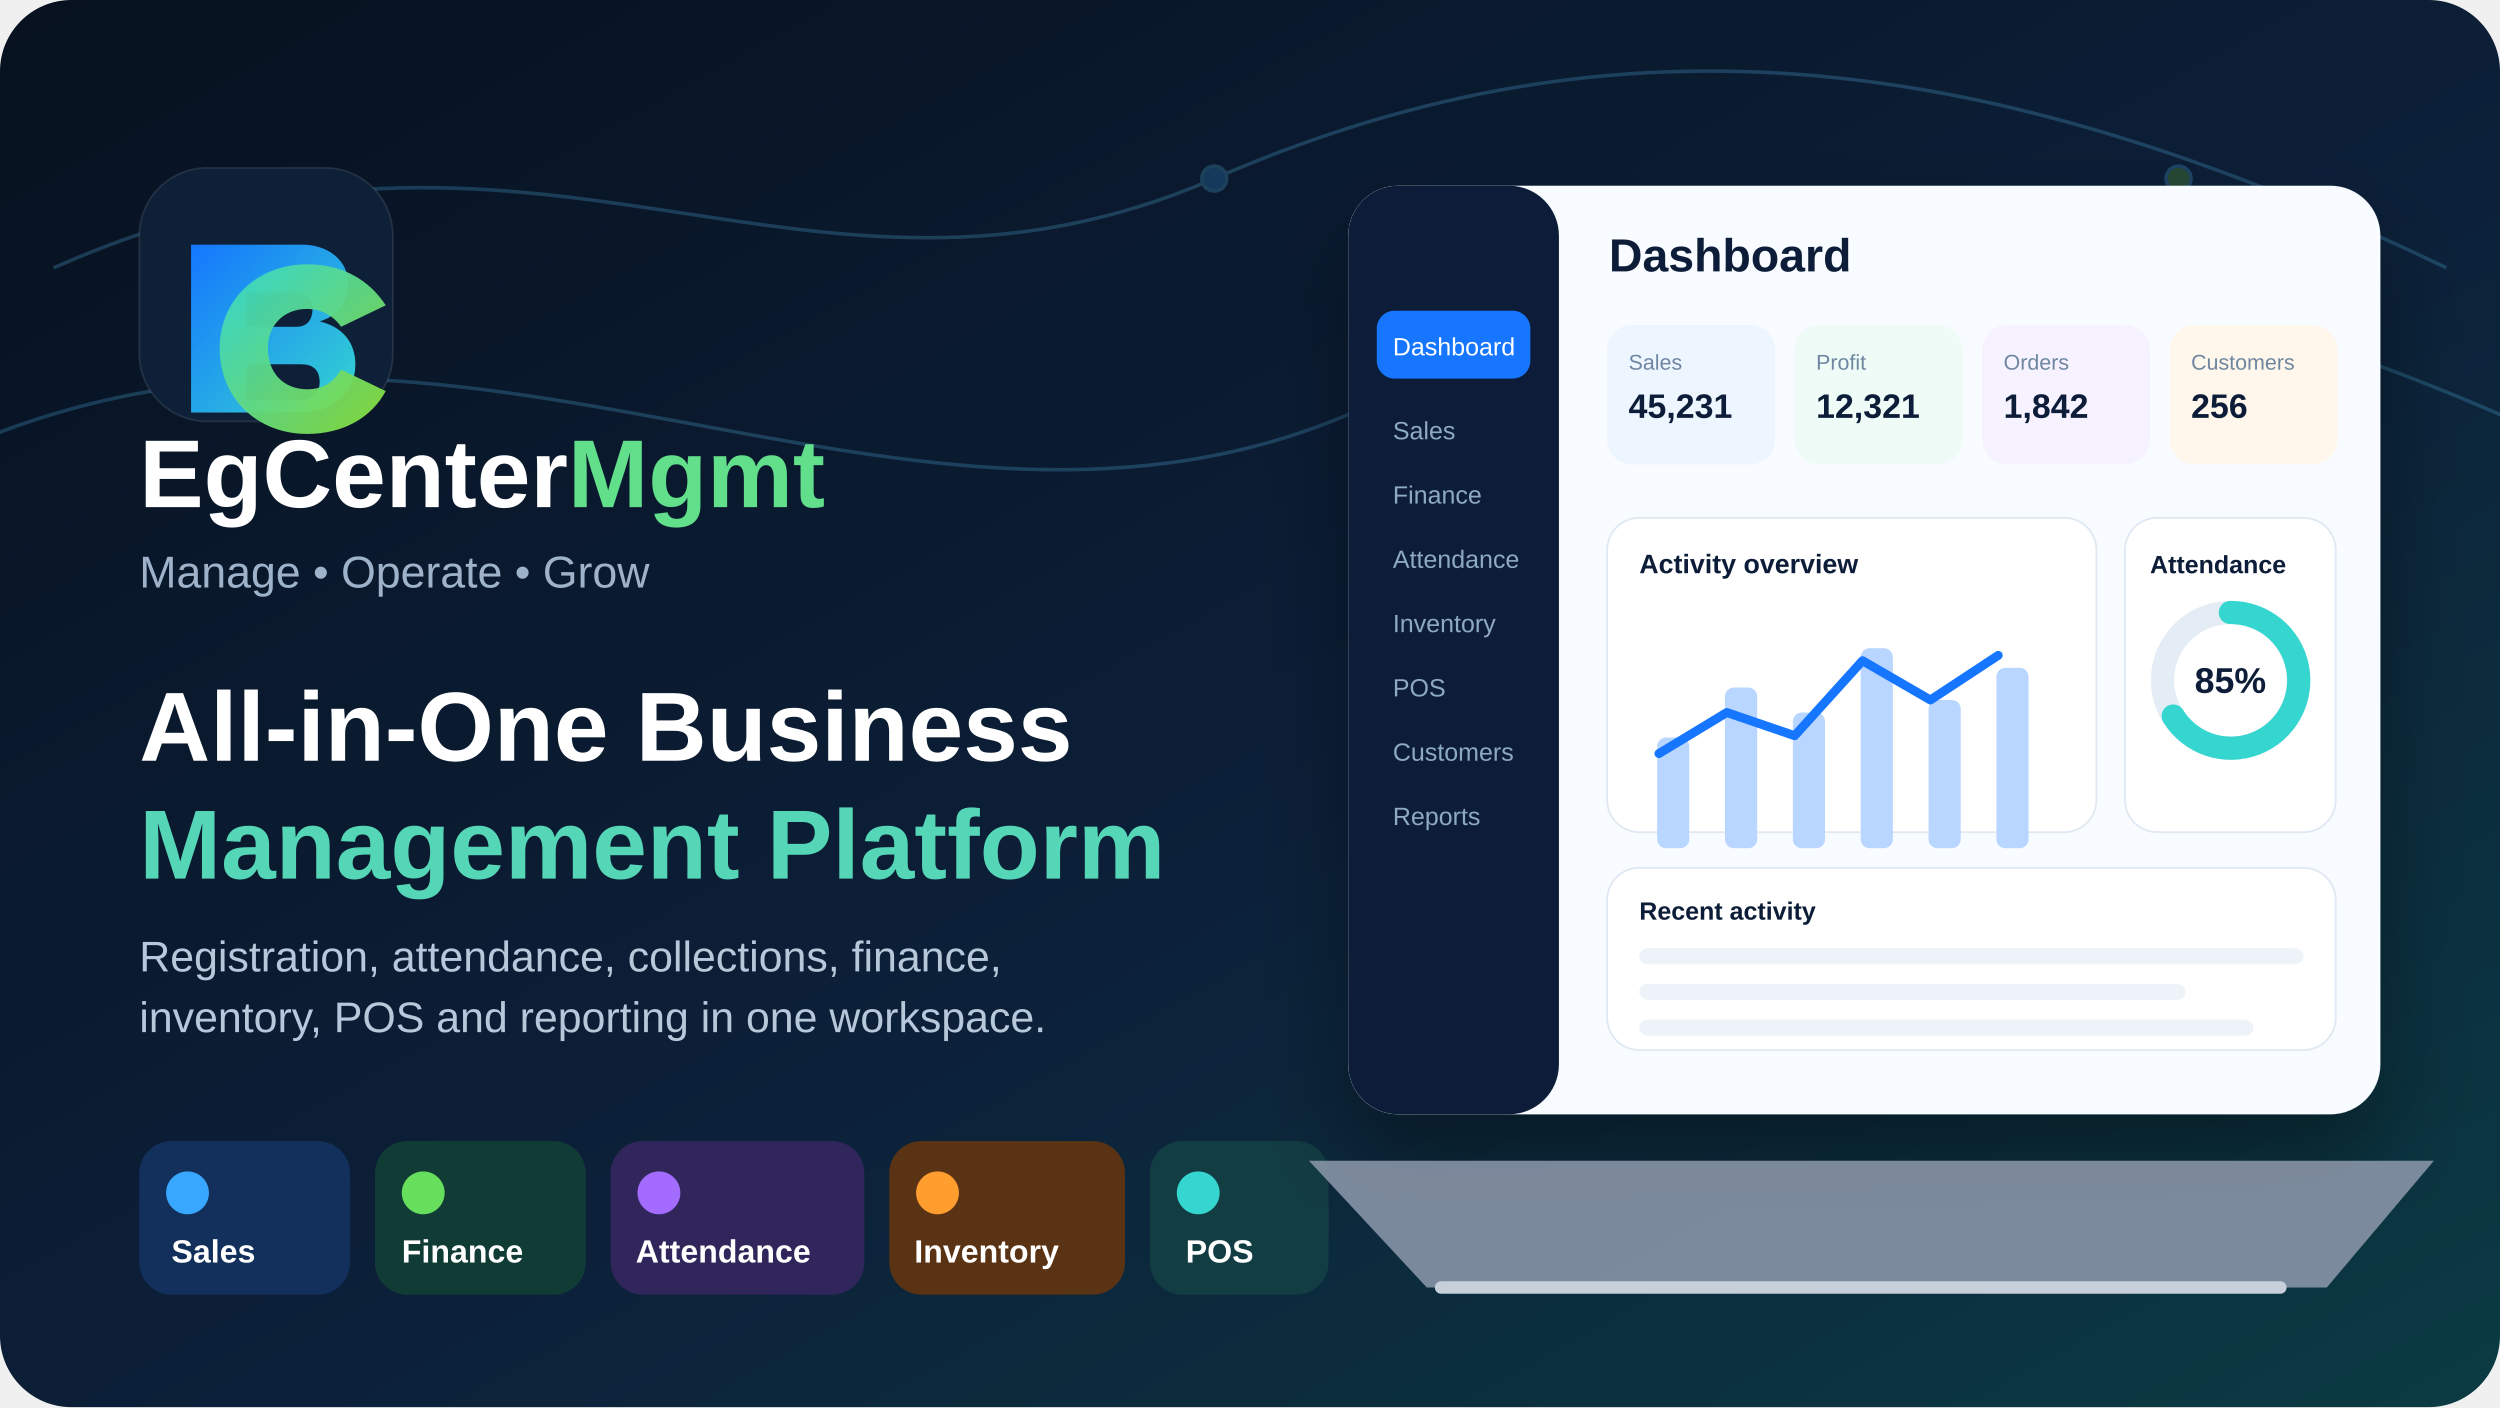
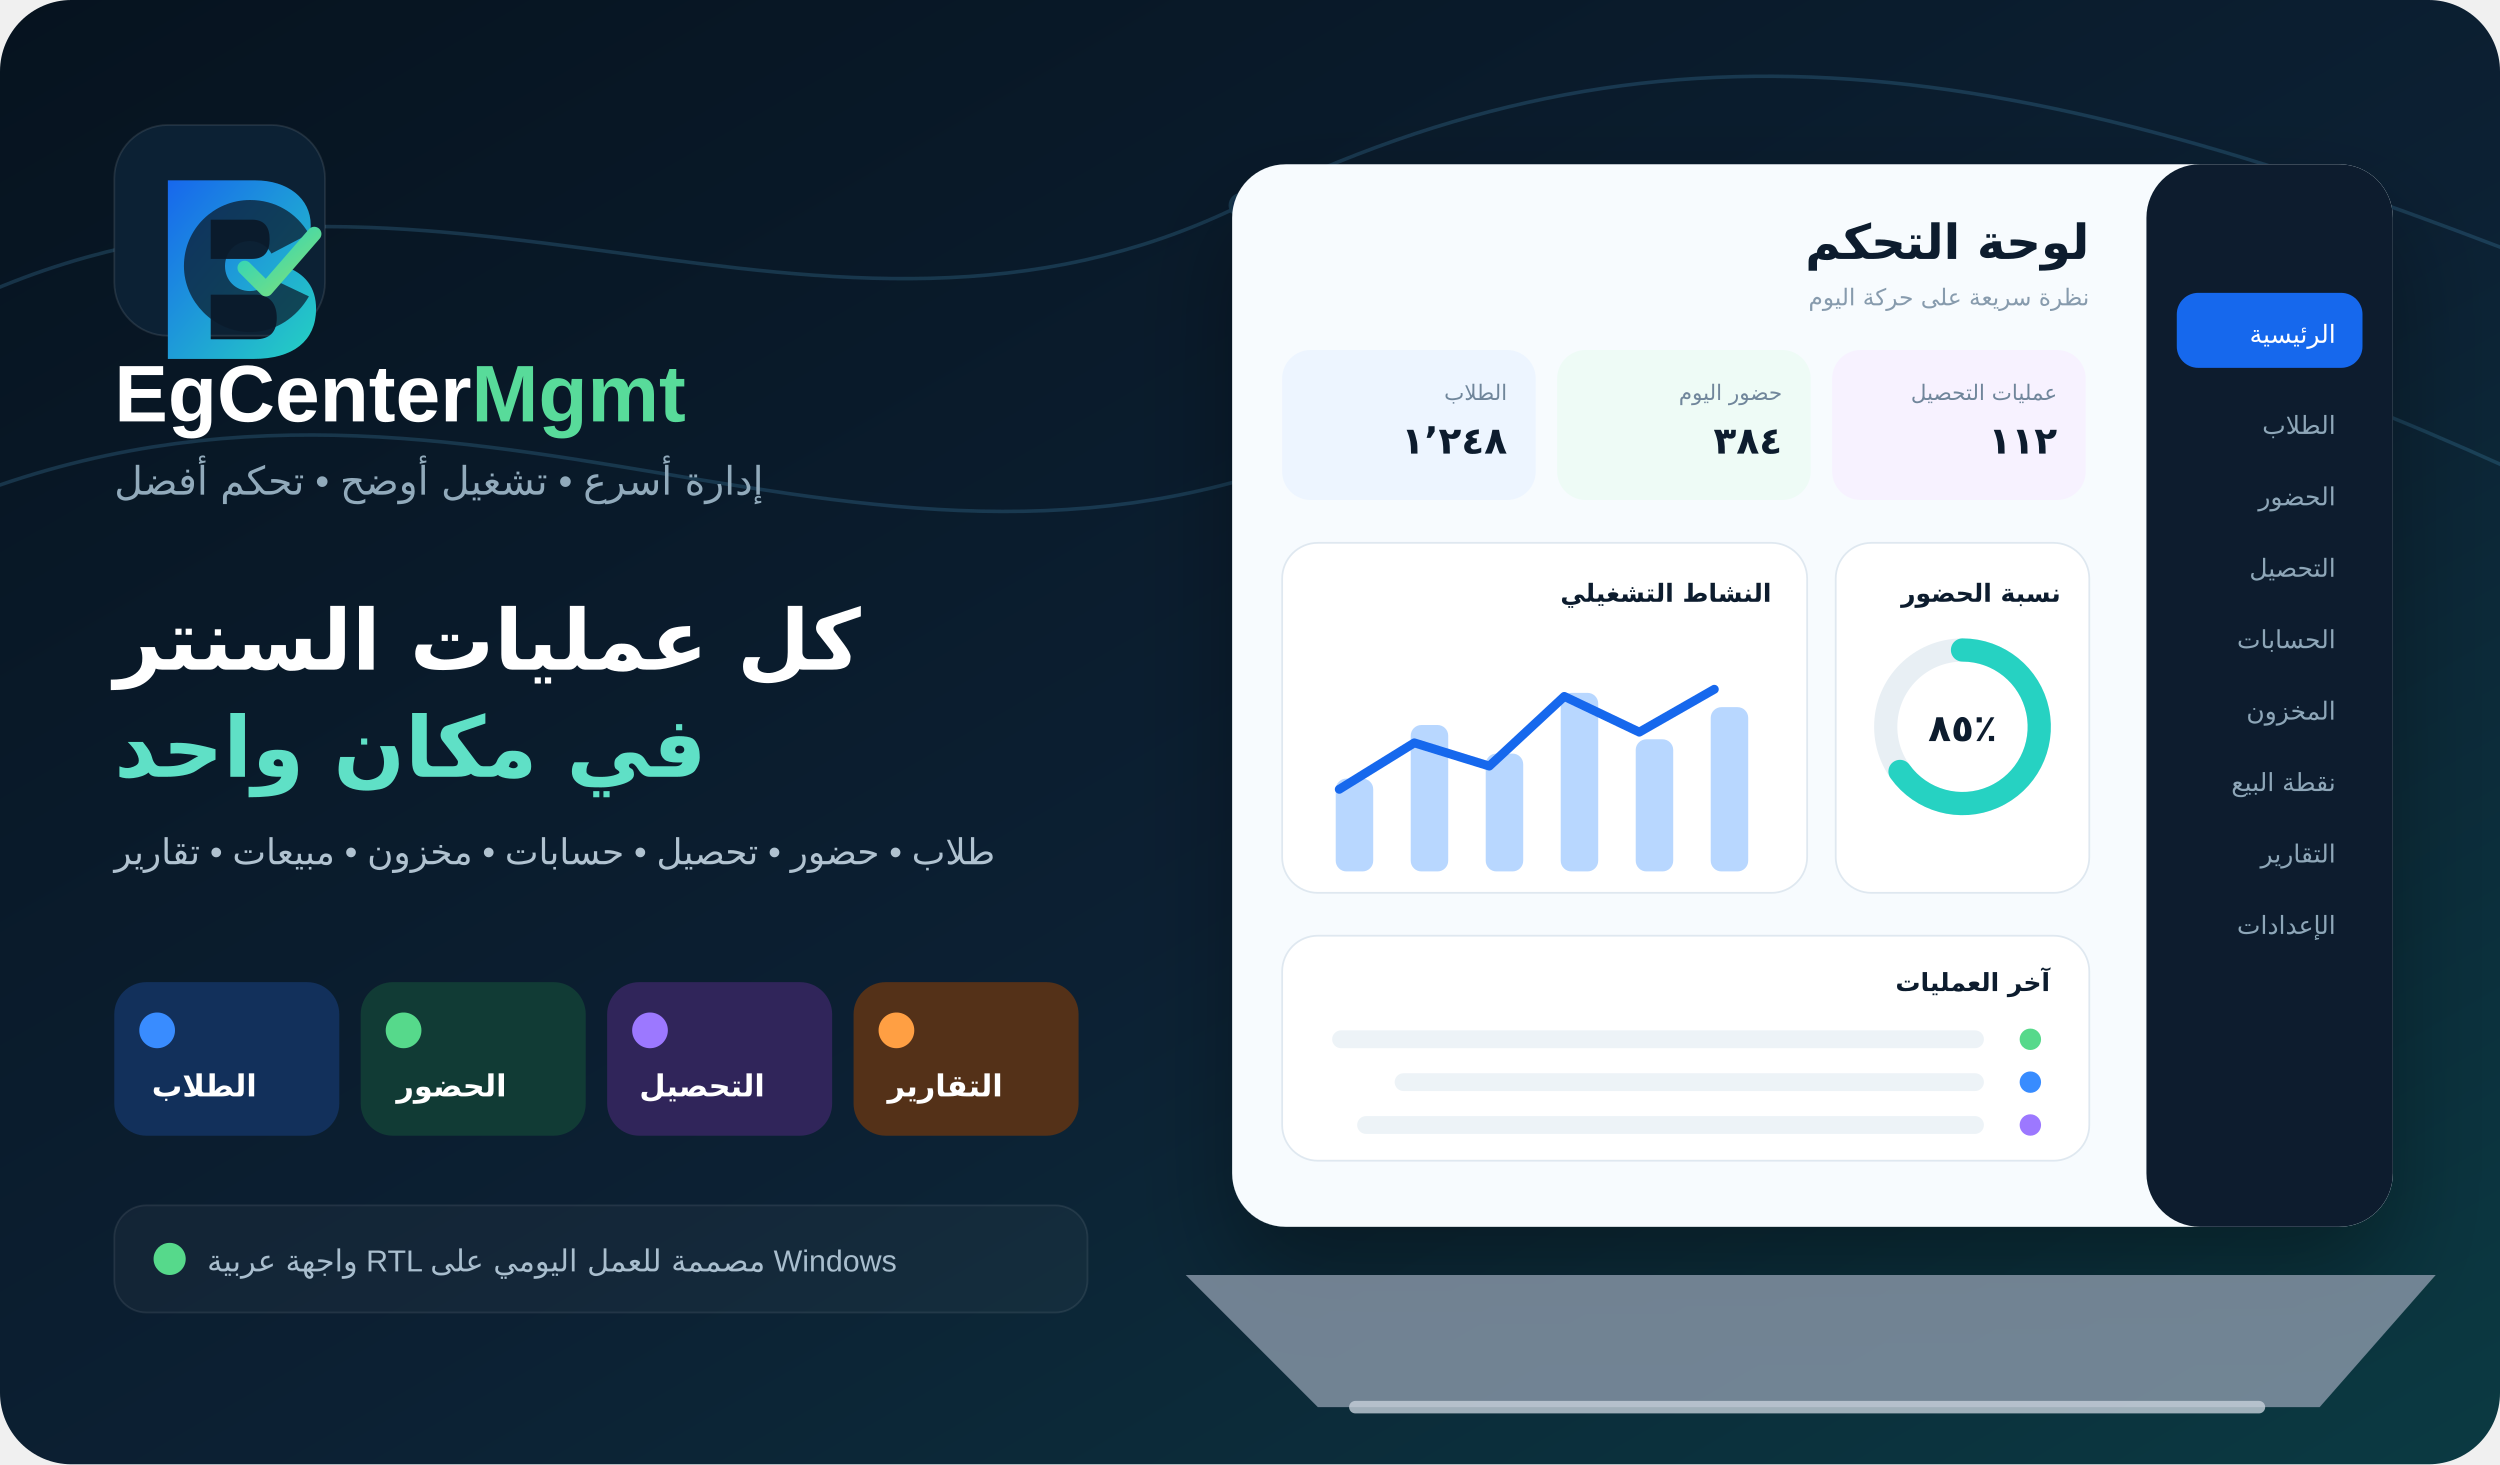
- <svg xmlns="http://www.w3.org/2000/svg" viewBox="0 0 1400 788" role="img" aria-labelledby="title desc">
+ <svg xmlns="http://www.w3.org/2000/svg" viewBox="0 0 1400 820" role="img" aria-labelledby="title desc">
  <defs>
    <linearGradient id="bg" x1="0" y1="0" x2="1" y2="1">
-       <stop stop-color="#07111f" />
-       <stop offset=".55" stop-color="#0c2039" />
-       <stop offset="1" stop-color="#0b3b43" />
+       <stop stop-color="#06131f" />
+       <stop offset=".55" stop-color="#0c2033" />
+       <stop offset="1" stop-color="#0b3a42" />
    </linearGradient>
    <linearGradient id="accent" x1="0" y1="0" x2="1" y2="1">
-       <stop stop-color="#1476ff" />
-       <stop offset="1" stop-color="#35d6d0" />
+       <stop stop-color="#1767ed" />
+       <stop offset="1" stop-color="#25d2c2" />
    </linearGradient>
    <linearGradient id="green" x1="0" y1="0" x2="1" y2="1">
-       <stop stop-color="#35d6d0" />
-       <stop offset="1" stop-color="#8add35" />
+       <stop stop-color="#25d2c2" />
+       <stop offset="1" stop-color="#83e277" />
    </linearGradient>
-     <filter id="shadow">
-       <feDropShadow dx="0" dy="28" stdDeviation="26" flood-color="#000" flood-opacity=".36" />
+     <filter id="shadow" x="-20%" y="-20%" width="140%" height="150%">
+       <feDropShadow dx="0" dy="28" stdDeviation="28" flood-color="#000" flood-opacity=".34" />
    </filter>
  </defs>
-   <rect width="1400" height="788" rx="40" fill="url(#bg)" />
-   <g opacity=".22" stroke="#5fc8ff" stroke-width="2" fill="none">
-     <path d="M30 150C300 30 450 200 680 100S1120 30 1370 150" />
-     <path d="M-20 250C260 130 510 340 760 230s420-100 680 20" />
-     <circle cx="140" cy="150" r="7" fill="#35d6d0" />
-     <circle cx="680" cy="100" r="7" fill="#38a7ff" />
-     <circle cx="1220" cy="100" r="7" fill="#8add35" />
+   <rect width="1400" height="820" rx="40" fill="url(#bg)" />
+   <g opacity=".17" stroke="#62caff" stroke-width="2" fill="none">
+     <path d="M-10 165C240 55 460 230 695 115s430-85 735 35" />
+     <path d="M-35 285C260 160 485 370 760 245s440-80 690 38" />
+     <circle cx="160" cy="115" r="6" fill="#25d2c2" />
+     <circle cx="695" cy="115" r="6" fill="#398cff" />
+     <circle cx="1225" cy="108" r="6" fill="#83e277" />
  </g>
-   <g transform="translate(78 94)">
-     <rect width="142" height="142" rx="38" fill="#0e2038" stroke="#ffffff" stroke-opacity=".10" />
-     <path d="M29 43h62c15 0 26 9 26 22 0 10-6 18-16 21 13 3 20 12 20 24 0 16-12 27-31 27H29V43Zm31 27v19h28c6 0 9-4 9-10 0-6-3-9-9-9H60Zm0 40v20h31c6 0 10-4 10-10 0-7-4-10-10-10H60Z" fill="url(#accent)" />
-     <path d="M94 54c-28 0-49 20-49 47 0 28 21 48 49 48 20 0 36-9 44-24l-25-12c-4 7-10 11-19 11-13 0-22-9-22-23 0-13 9-22 22-22 8 0 15 4 19 10l25-12c-9-14-24-23-44-23Z" fill="url(#green)" opacity=".96" />
-     <text x="0" y="190" fill="#fff" font-family="Segoe UI,Arial,sans-serif" font-size="54" font-weight="800">EgCenter<tspan fill="#61df8b">Mgmt</tspan>
+   <g transform="translate(64 70)">
+     <g transform="translate(0 0)">
+       <rect width="118" height="118" rx="30" fill="#0c2134" stroke="#fff" stroke-opacity=".1" />
+       <path d="M30 31h49c18 0 31 10 31 25 0 10-5 18-15 23 12 4 18 12 18 24 0 18-13 28-35 28H30V31Zm24 22v22h23c7 0 10-4 10-11 0-7-3-11-10-11H54Zm0 42v25h25c8 0 12-4 12-12 0-8-4-13-12-13H54Z" fill="url(#accent)" />
+       <path d="M76 42c-20 0-37 16-37 37 0 20 17 37 37 37 14 0 26-8 33-20l-21-10c-2 4-7 7-12 7-8 0-14-6-14-14s6-14 14-14c5 0 10 3 12 7l21-11c-7-12-19-19-33-19Z" fill="#0b1a2a" fill-opacity=".72" />
+       <path d="M73 80l12 12 27-31" fill="none" stroke="url(#green)" stroke-width="8" stroke-linecap="round" stroke-linejoin="round" />
+     </g>
+     <text x="0" y="166" fill="#fff" font-family="Segoe UI,Arial,sans-serif" font-size="45" font-weight="800">EgCenter<tspan fill="#58db9a">Mgmt</tspan>
    </text>
-     <text x="0" y="235" fill="#9eb3c9" font-family="Segoe UI,Arial,sans-serif" font-size="25">Manage • Operate • Grow</text>
-     <text x="0" y="332" fill="#fff" font-family="Segoe UI,Arial,sans-serif" font-size="55" font-weight="800">All-in-One Business</text>
-     <text x="0" y="398" fill="#55d7b7" font-family="Segoe UI,Arial,sans-serif" font-size="55" font-weight="800">Management Platform</text>
-     <text x="0" y="450" fill="#b6c8da" font-family="Segoe UI,Arial,sans-serif" font-size="24">Registration, attendance, collections, finance,</text>
-     <text x="0" y="484" fill="#b6c8da" font-family="Segoe UI,Arial,sans-serif" font-size="24">inventory, POS and reporting in one workspace.</text>
-     <g transform="translate(0 545)" font-family="Segoe UI,Arial,sans-serif" font-size="18" font-weight="700" fill="#fff">
+     <text x="0" y="207" fill="#91aabb" font-family="Cairo,Segoe UI,Tahoma,Arial,sans-serif" font-size="22">إدارة أسرع • تشغيل أوضح • تحكم أفضل</text>
+     <text x="0" y="305" fill="#fff" font-family="Cairo,Segoe UI,Tahoma,Arial,sans-serif" font-size="47" font-weight="800">كل عمليات السنتر</text>
+     <text x="0" y="365" fill="#5fe0c6" font-family="Cairo,Segoe UI,Tahoma,Arial,sans-serif" font-size="47" font-weight="800">في مكان واحد</text>
+     <text x="0" y="414" fill="#b0c2d0" font-family="Cairo,Segoe UI,Tahoma,Arial,sans-serif" font-size="20">طلاب • حضور • تحصيل • حسابات • مخزون • مبيعات • تقارير</text>
+     <g transform="translate(0 480)" font-family="Cairo,Segoe UI,Tahoma,Arial,sans-serif" font-size="17" font-weight="700">
      <g>
-         <rect width="118" height="86" rx="18" fill="#12305b" />
-         <circle cx="27" cy="29" r="12" fill="#38a7ff" />
-         <text x="18" y="68">Sales</text>
+         <rect width="126" height="86" rx="18" fill="#12305b" />
+         <circle cx="24" cy="27" r="10" fill="#398cff" />
+         <text x="21" y="64" fill="#fff">الطلاب</text>
      </g>
-       <g transform="translate(132)">
-         <rect width="118" height="86" rx="18" fill="#113c36" />
-         <circle cx="27" cy="29" r="12" fill="#67df5c" />
-         <text x="15" y="68">Finance</text>
+       <g transform="translate(138)">
+         <rect width="126" height="86" rx="18" fill="#113b35" />
+         <circle cx="24" cy="27" r="10" fill="#56d98b" />
+         <text x="20" y="64" fill="#fff">الحضور</text>
      </g>
-       <g transform="translate(264)">
-         <rect width="142" height="86" rx="18" fill="#31265b" />
-         <circle cx="27" cy="29" r="12" fill="#a36cff" />
-         <text x="14" y="68">Attendance</text>
+       <g transform="translate(276)">
+         <rect width="126" height="86" rx="18" fill="#30255a" />
+         <circle cx="24" cy="27" r="10" fill="#9c78ff" />
+         <text x="18" y="64" fill="#fff">التحصيل</text>
      </g>
-       <g transform="translate(420)">
-         <rect width="132" height="86" rx="18" fill="#5a3214" />
-         <circle cx="27" cy="29" r="12" fill="#ff9d2f" />
-         <text x="14" y="68">Inventory</text>
-       </g>
-       <g transform="translate(566)">
-         <rect width="100" height="86" rx="18" fill="#123d43" />
-         <circle cx="27" cy="29" r="12" fill="#35d6d0" />
-         <text x="20" y="68">POS</text>
+       <g transform="translate(414)">
+         <rect width="126" height="86" rx="18" fill="#543118" />
+         <circle cx="24" cy="27" r="10" fill="#ff9f43" />
+         <text x="19" y="64" fill="#fff">التقارير</text>
      </g>
    </g>
+     <g transform="translate(0 605)">
+       <rect width="545" height="60" rx="18" fill="#fff" fill-opacity=".035" stroke="#fff" stroke-opacity=".08" />
+       <circle cx="31" cy="30" r="9" fill="#56d98b" />
+       <text x="52" y="37" fill="#a9bece" font-family="Cairo,Segoe UI,Tahoma,Arial,sans-serif" font-size="17">واجهة عربية RTL مصممة للعمل اليومي على Windows</text>
+     </g>
  </g>
-   <g transform="translate(755 104)" filter="url(#shadow)">
-     <rect width="578" height="520" rx="28" fill="#f8fbff" />
-     <rect width="118" height="520" rx="28" fill="#0d1f37" />
-     <rect x="16" y="70" width="86" height="38" rx="10" fill="#1476ff" />
-     <g fill="#8ea9c2" font-family="Segoe UI,Arial,sans-serif" font-size="14">
-       <text x="25" y="95" fill="#fff">Dashboard</text>
-       <text x="25" y="142">Sales</text>
-       <text x="25" y="178">Finance</text>
-       <text x="25" y="214">Attendance</text>
-       <text x="25" y="250">Inventory</text>
-       <text x="25" y="286">POS</text>
-       <text x="25" y="322">Customers</text>
-       <text x="25" y="358">Reports</text>
+   <g transform="translate(690 92)" filter="url(#shadow)">
+     <rect width="650" height="595" rx="30" fill="#f7fbfe" />
+     <rect x="512" width="138" height="595" rx="30" fill="#0b1d2e" />
+     <rect x="529" y="72" width="104" height="42" rx="12" fill="#1767ed" />
+     <g fill="#8ea6b8" font-family="Cairo,Segoe UI,Tahoma,Arial,sans-serif" font-size="14" text-anchor="end">
+       <text x="618" y="100" fill="#fff">الرئيسية</text>
+       <text x="618" y="151">الطلاب</text>
+       <text x="618" y="191">الحضور</text>
+       <text x="618" y="231">التحصيل</text>
+       <text x="618" y="271">الحسابات</text>
+       <text x="618" y="311">المخزون</text>
+       <text x="618" y="351">نقطة البيع</text>
+       <text x="618" y="391">التقارير</text>
+       <text x="618" y="431">الإعدادات</text>
    </g>
-     <text x="146" y="48" fill="#0d1f37" font-family="Segoe UI,Arial,sans-serif" font-size="26" font-weight="800">Dashboard</text>
-     <g transform="translate(145 78)" font-family="Segoe UI,Arial,sans-serif">
+     <g font-family="Cairo,Segoe UI,Tahoma,Arial,sans-serif" text-anchor="end">
+       <text x="480" y="53" fill="#0b1d2e" font-size="27" font-weight="800">لوحة التحكم</text>
+       <text x="480" y="79" fill="#879bad" font-size="13">نظرة سريعة على حركة اليوم</text>
+     </g>
+     <g transform="translate(28 104)" font-family="Cairo,Segoe UI,Tahoma,Arial,sans-serif" text-anchor="end">
      <g>
-         <rect width="94" height="78" rx="14" fill="#edf5ff" />
-         <text x="12" y="25" fill="#6e86a0" font-size="12">Sales</text>
-         <text x="12" y="52" fill="#0d1f37" font-size="19" font-weight="800">45,231</text>
+         <rect width="142" height="84" rx="16" fill="#edf5ff" />
+         <text x="126" y="28" fill="#70869b" font-size="12">الطلاب</text>
+         <text x="126" y="58" fill="#0b1d2e" font-size="21" font-weight="800">١٬٢٤٨</text>
      </g>
-       <g transform="translate(105)">
-         <rect width="94" height="78" rx="14" fill="#eefbf6" />
-         <text x="12" y="25" fill="#6e86a0" font-size="12">Profit</text>
-         <text x="12" y="52" fill="#0d1f37" font-size="19" font-weight="800">12,321</text>
+       <g transform="translate(154)">
+         <rect width="142" height="84" rx="16" fill="#eefbf6" />
+         <text x="126" y="28" fill="#70869b" font-size="12">حضور اليوم</text>
+         <text x="126" y="58" fill="#0b1d2e" font-size="21" font-weight="800">٣٨٤</text>
      </g>
-       <g transform="translate(210)">
-         <rect width="94" height="78" rx="14" fill="#f7f2ff" />
-         <text x="12" y="25" fill="#6e86a0" font-size="12">Orders</text>
-         <text x="12" y="52" fill="#0d1f37" font-size="19" font-weight="800">1,842</text>
-       </g>
-       <g transform="translate(315)">
-         <rect width="94" height="78" rx="14" fill="#fff7ec" />
-         <text x="12" y="25" fill="#6e86a0" font-size="12">Customers</text>
-         <text x="12" y="52" fill="#0d1f37" font-size="19" font-weight="800">256</text>
+       <g transform="translate(308)">
+         <rect width="142" height="84" rx="16" fill="#f7f2ff" />
+         <text x="126" y="28" fill="#70869b" font-size="12">عمليات التحصيل</text>
+         <text x="126" y="58" fill="#0b1d2e" font-size="21" font-weight="800">١١٢</text>
      </g>
    </g>
-     <g transform="translate(145 186)">
-       <rect width="274" height="176" rx="18" fill="#fff" stroke="#dfe8f3" />
-       <text x="18" y="31" fill="#0d1f37" font-family="Segoe UI,Arial,sans-serif" font-size="15" font-weight="700">Activity overview</text>
-       <g transform="translate(28 55)" fill="#b8d6ff">
-         <rect x="0" y="68" width="18" height="62" rx="5" />
-         <rect x="38" y="40" width="18" height="90" rx="5" />
-         <rect x="76" y="54" width="18" height="76" rx="5" />
-         <rect x="114" y="18" width="18" height="112" rx="5" />
-         <rect x="152" y="47" width="18" height="83" rx="5" />
-         <rect x="190" y="29" width="18" height="101" rx="5" />
+     <g transform="translate(28 212)">
+       <rect width="294" height="196" rx="20" fill="#fff" stroke="#dfe8f0" />
+       <text x="274" y="33" fill="#0b1d2e" font-family="Cairo,Segoe UI,Tahoma,Arial,sans-serif" font-size="14" font-weight="700" text-anchor="end">النشاط التشغيلي</text>
+       <g transform="translate(30 60)" fill="#b8d7ff">
+         <rect x="0" y="72" width="21" height="52" rx="6" />
+         <rect x="42" y="42" width="21" height="82" rx="6" />
+         <rect x="84" y="58" width="21" height="66" rx="6" />
+         <rect x="126" y="24" width="21" height="100" rx="6" />
+         <rect x="168" y="50" width="21" height="74" rx="6" />
+         <rect x="210" y="32" width="21" height="92" rx="6" />
      </g>
-       <polyline points="29,132 67,109 105,122 143,80 181,102 219,77" fill="none" stroke="#1476ff" stroke-width="5" stroke-linecap="round" stroke-linejoin="round" />
+       <polyline points="32,138 74,112 116,125 158,86 200,106 242,82" fill="none" stroke="#1767ed" stroke-width="5" stroke-linecap="round" stroke-linejoin="round" />
    </g>
-     <g transform="translate(435 186)">
-       <rect width="118" height="176" rx="18" fill="#fff" stroke="#dfe8f3" />
-       <text x="14" y="31" fill="#0d1f37" font-family="Segoe UI,Arial,sans-serif" font-size="14" font-weight="700">Attendance</text>
-       <circle cx="59" cy="91" r="38" fill="none" stroke="#e4edf5" stroke-width="13" />
-       <path d="M59 53a38 38 0 1 1-32 58" fill="none" stroke="#35d6d0" stroke-width="13" stroke-linecap="round" />
-       <text x="39" y="98" fill="#0d1f37" font-family="Segoe UI,Arial,sans-serif" font-size="20" font-weight="800">85%</text>
+     <g transform="translate(338 212)">
+       <rect width="142" height="196" rx="20" fill="#fff" stroke="#dfe8f0" />
+       <text x="126" y="33" fill="#0b1d2e" font-family="Cairo,Segoe UI,Tahoma,Arial,sans-serif" font-size="14" font-weight="700" text-anchor="end">نسبة الحضور</text>
+       <circle cx="71" cy="103" r="43" fill="none" stroke="#e8eff4" stroke-width="13" />
+       <path d="M71 60a43 43 0 1 1-35 68" fill="none" stroke="#25d2c2" stroke-width="13" stroke-linecap="round" />
+       <text x="71" y="111" fill="#0b1d2e" font-family="Cairo,Segoe UI,Tahoma,Arial,sans-serif" font-size="21" font-weight="800" text-anchor="middle">٨٥٪</text>
    </g>
-     <g transform="translate(145 382)">
-       <rect width="408" height="102" rx="18" fill="#fff" stroke="#dfe8f3" />
-       <text x="18" y="29" fill="#0d1f37" font-family="Segoe UI,Arial,sans-serif" font-size="14" font-weight="700">Recent activity</text>
-       <rect x="18" y="45" width="372" height="9" rx="5" fill="#edf3f8" />
-       <rect x="18" y="65" width="306" height="9" rx="5" fill="#edf3f8" />
-       <rect x="18" y="85" width="344" height="9" rx="5" fill="#edf3f8" />
+     <g transform="translate(28 432)" font-family="Cairo,Segoe UI,Tahoma,Arial,sans-serif">
+       <rect width="452" height="126" rx="20" fill="#fff" stroke="#dfe8f0" />
+       <text x="430" y="31" fill="#0b1d2e" font-size="14" font-weight="700" text-anchor="end">آخر العمليات</text>
+       <circle cx="419" cy="58" r="6" fill="#56d98b" />
+       <rect x="28" y="53" width="365" height="10" rx="5" fill="#edf3f7" />
+       <circle cx="419" cy="82" r="6" fill="#398cff" />
+       <rect x="63" y="77" width="330" height="10" rx="5" fill="#edf3f7" />
+       <circle cx="419" cy="106" r="6" fill="#9c78ff" />
+       <rect x="42" y="101" width="351" height="10" rx="5" fill="#edf3f7" />
    </g>
  </g>
-   <path d="M733 650h630l-60 71H799Z" fill="#8794a6" opacity=".9" />
-   <path d="M807 721h470" stroke="#c6cfda" stroke-width="7" stroke-linecap="round" />
+   <path d="M664 714h700l-65 74H738Z" fill="#8796a7" opacity=".82" />
+   <path d="M759 788h506" stroke="#c6d0da" stroke-width="7" stroke-linecap="round" opacity=".8" />
</svg>
